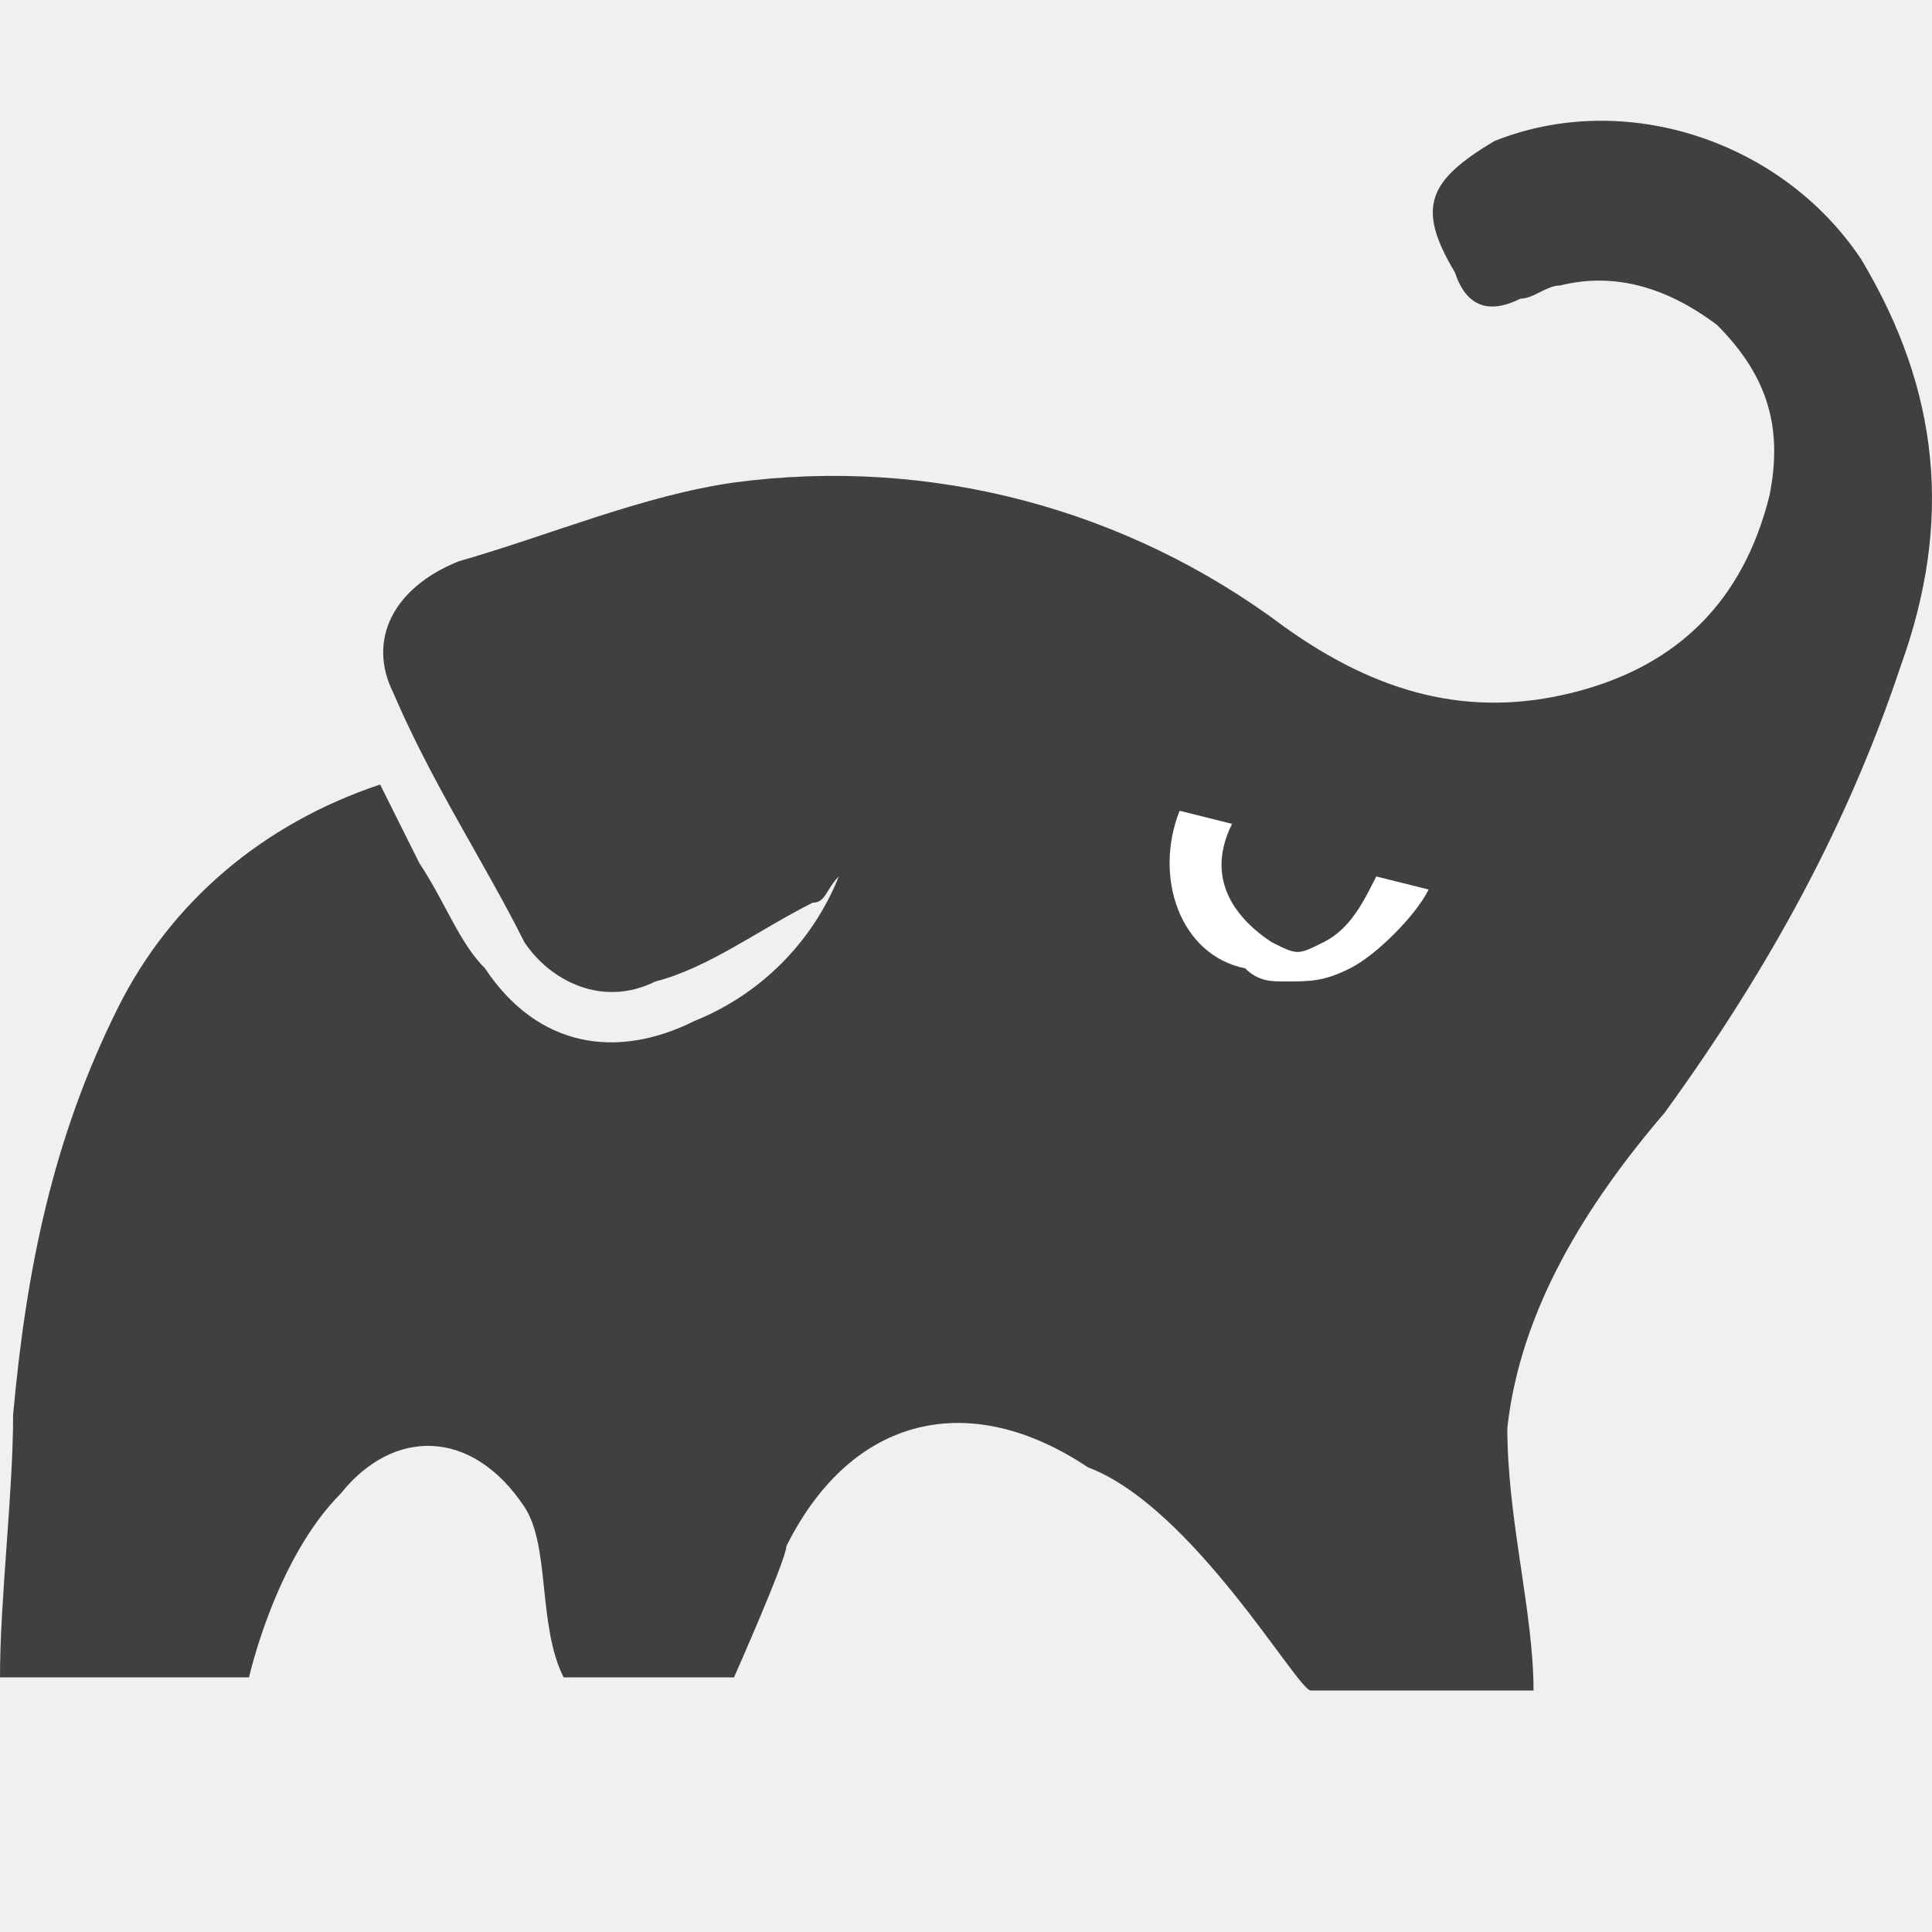
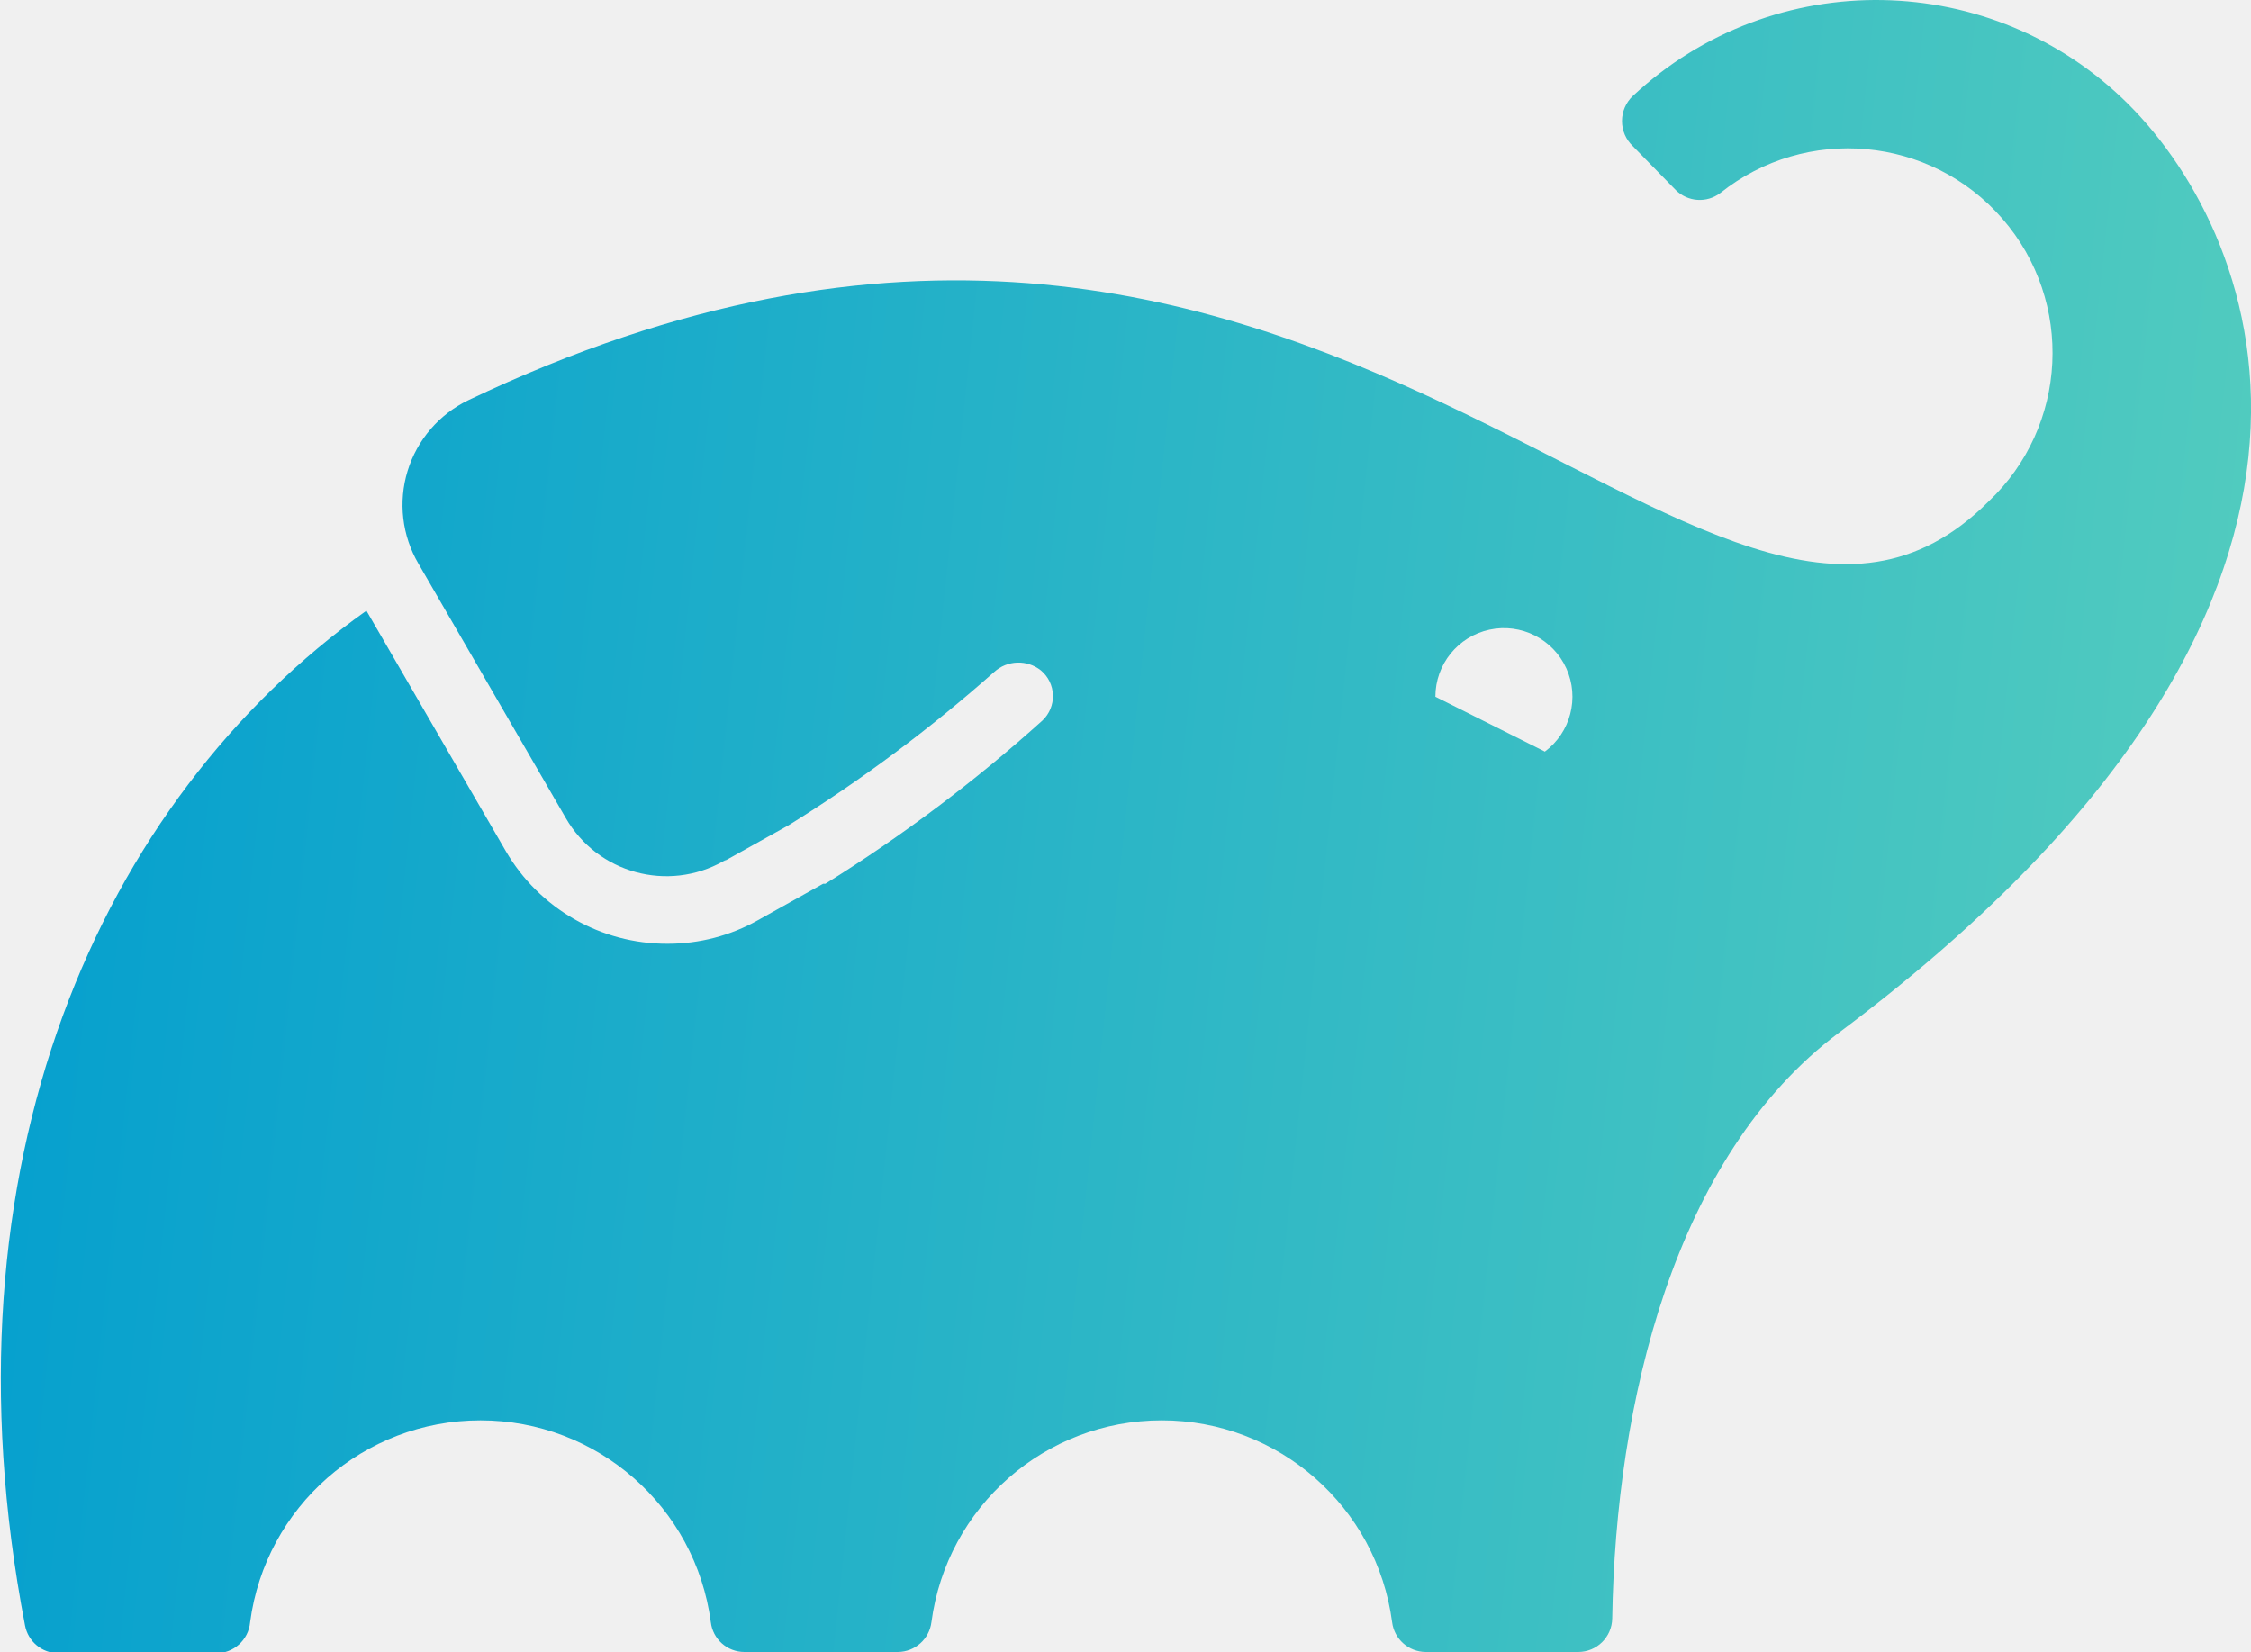
- <svg xmlns="http://www.w3.org/2000/svg" fill="none" height="48" width="48">
-   <path d="M38.1 42h-5.536c-.325 0-2.93-4.567-5.536-5.546-2.93-1.957-5.861-1.305-7.49 1.958 0 .326-1.302 3.262-1.302 3.262h-4.233c-.652-1.305-.326-3.262-.977-4.241-1.303-1.957-3.257-1.957-4.56-.326-1.627 1.63-2.279 4.567-2.279 4.567H0c0-1.958.326-4.567.326-6.525.325-3.588.977-6.85 2.605-10.113 1.302-2.61 3.582-4.567 6.513-5.545l.977 1.957c.65.979.977 1.957 1.628 2.61 1.302 1.957 3.256 2.283 5.21 1.305a6.456 6.456 0 003.582-3.589c-.325.326-.325.653-.651.653-1.303.652-2.605 1.63-3.908 1.957-1.302.652-2.605 0-3.256-.979-.977-1.957-2.28-3.914-3.257-6.198-.65-1.305 0-2.61 1.629-3.262 2.28-.653 4.559-1.631 6.838-1.957 4.885-.653 9.77.652 13.677 3.588 2.28 1.631 4.56 2.284 7.164 1.631 2.606-.652 4.234-2.283 4.885-4.893.326-1.631 0-2.936-1.303-4.241-1.302-.979-2.605-1.305-3.907-.979-.326 0-.652.326-.977.326-.651.327-1.303.327-1.628-.652-.977-1.631-.652-2.284.977-3.262 3.256-1.305 7.164 0 9.117 2.936 1.954 3.262 2.28 6.524.978 10.113-1.303 3.914-3.257 7.503-5.862 11.091-1.954 2.284-3.582 4.894-3.908 7.83 0 2.283.651 4.567.651 6.524z" fill="#404040" />
-   <path d="M31.913 24.384c-.326 0-.651 0-.977-.326-1.628-.326-2.28-2.284-1.628-3.915l1.302.326c-.65 1.305 0 2.284.977 2.936.652.327.652.327 1.303 0s.977-.978 1.303-1.63l1.302.325c-.326.653-1.302 1.632-1.954 1.958s-.977.326-1.628.326z" fill="#fff" />
+ <svg xmlns="http://www.w3.org/2000/svg" data-name="Layer 1" viewBox="0 0 90 66.06">
+   <defs>
+     <linearGradient id="a" x1="1.5" y1="29.09" x2="88.3" y2="38.21" gradientUnits="userSpaceOnUse">
+       <stop offset="0" stop-color="#06a0ce" />
+       <stop offset="1" stop-color="#51cbbf" />
+     </linearGradient>
+   </defs>
+   <path d="M85.11 4.18a14.27 14.27 0 00-19.83-.34 1.38 1.38 0 000 2L67 7.6a1.36 1.36 0 001.78.12A8.18 8.18 0 0179.5 20.06C68.17 31.38 53.05-.36 18.73 16a4.65 4.65 0 00-2 6.54l5.89 10.17a4.64 4.64 0 006.3 1.73l.14-.08-.11.08L31.53 33a60.29 60.29 0 008.22-6.13 1.44 1.44 0 011.87-.06 1.34 1.34 0 01.06 2A61.61 61.61 0 0133 35.34h-.09L30.3 36.8a7.34 7.34 0 01-3.61.94 7.45 7.45 0 01-6.47-3.71l-5.57-9.61C4 32-2.54 46.56 1 65a1.36 1.36 0 001.33 1.11h6.28A1.36 1.36 0 0010 64.87a9.29 9.29 0 0118.42 0 1.35 1.35 0 001.34 1.19h6.14a1.36 1.36 0 001.34-1.19 9.29 9.29 0 0118.42 0A1.36 1.36 0 0057 66.06h6.1a1.36 1.36 0 001.36-1.34c.14-8.6 2.46-18.48 9.07-23.43C96.43 24.16 90.41 9.48 85.11 4.18zM61.76 30.05l-4.37-2.19a2.74 2.74 0 114.37 2.2z" fill="url(#a)" />
</svg>
